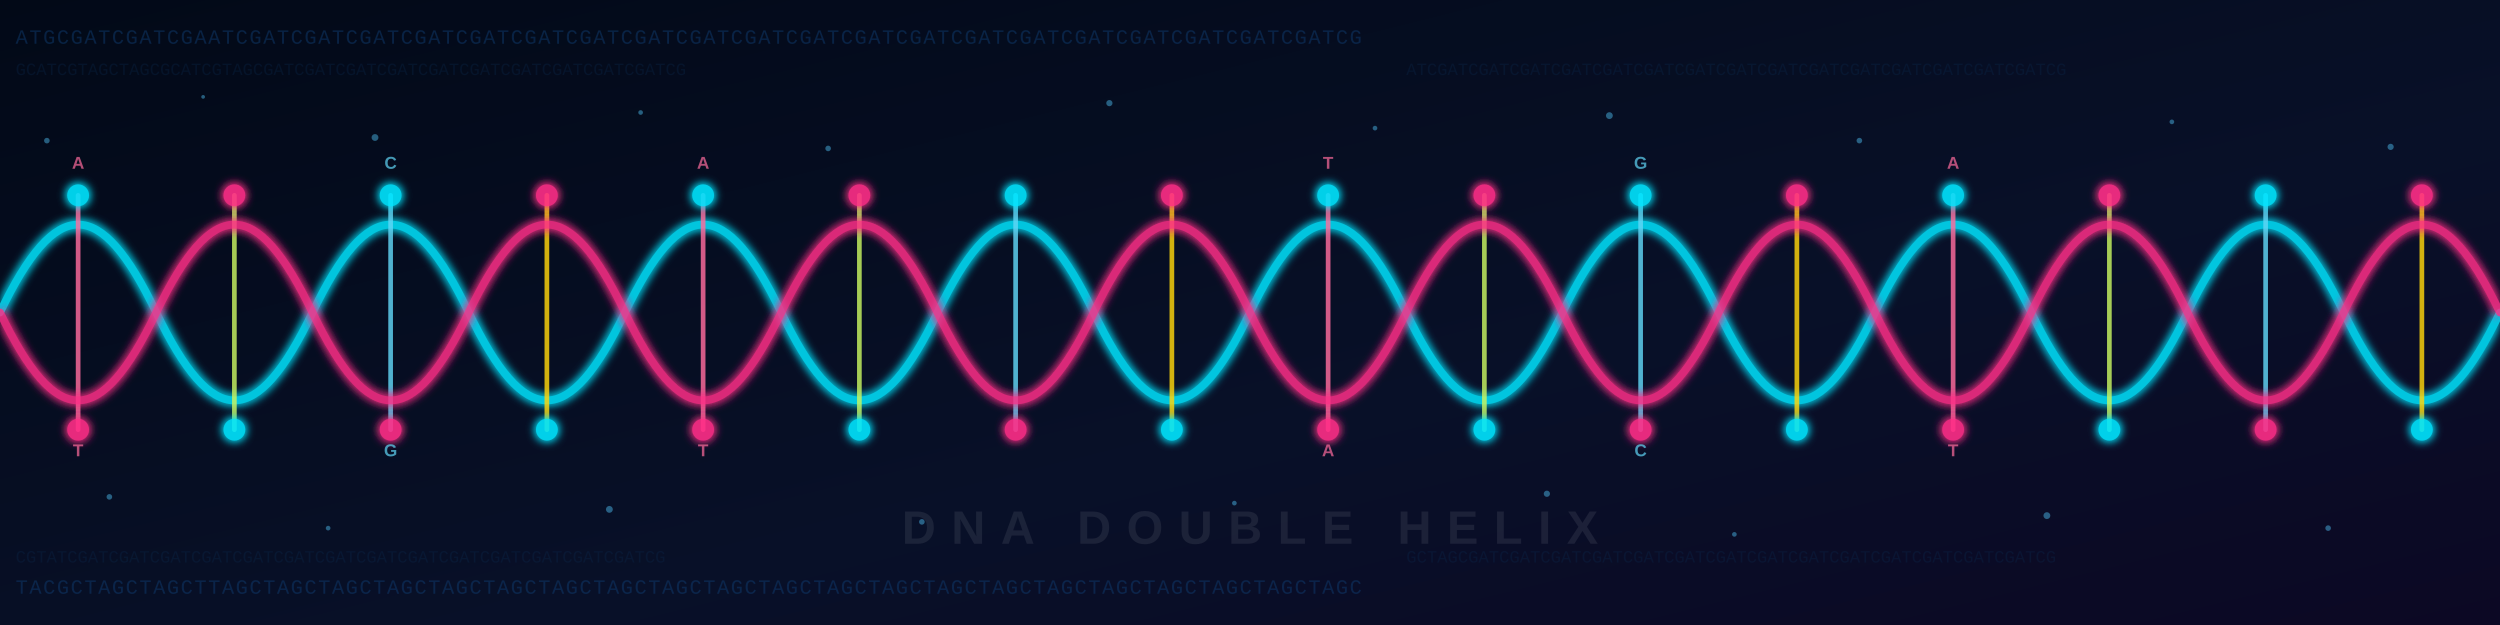
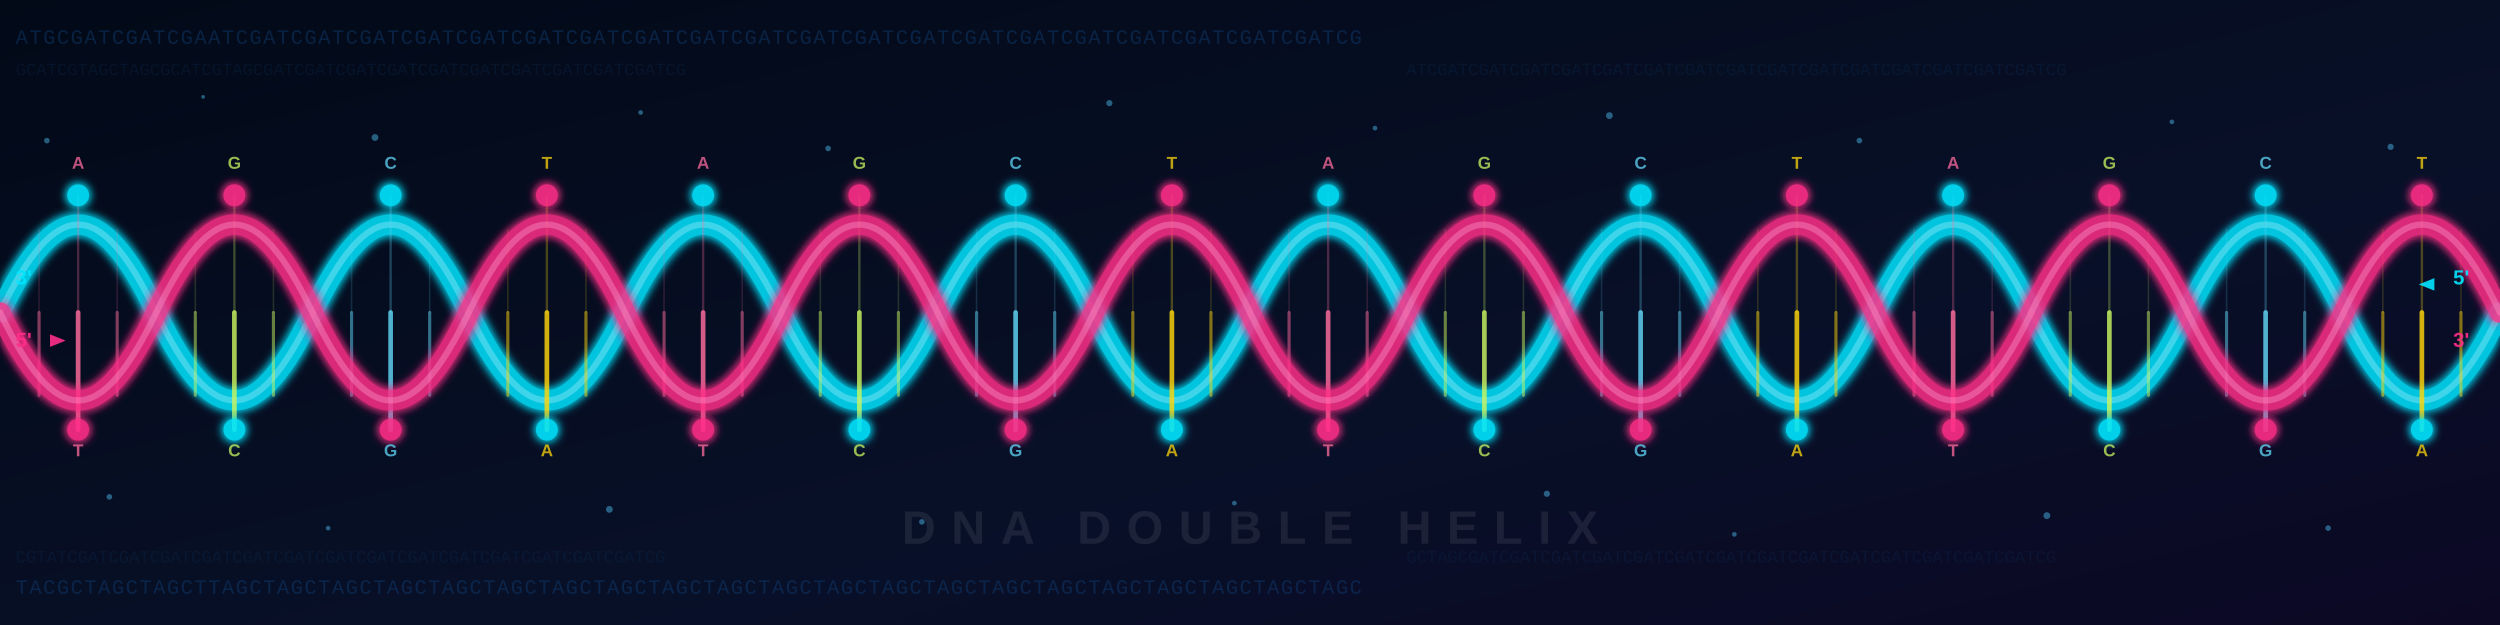
<svg xmlns="http://www.w3.org/2000/svg" viewBox="0 0 1600 400" preserveAspectRatio="xMidYMid slice">
  <defs>
    <linearGradient id="bg" x1="0" y1="0" x2="1" y2="1">
      <stop offset="0%" stop-color="#020917" />
      <stop offset="60%" stop-color="#081028" />
      <stop offset="100%" stop-color="#0c0824" />
    </linearGradient>
    <filter id="glow" x="-30%" y="-30%" width="160%" height="160%">
      <feGaussianBlur in="SourceGraphic" stdDeviation="3" result="b" />
      <feMerge>
        <feMergeNode in="b" />
        <feMergeNode in="b" />
        <feMergeNode in="SourceGraphic" />
      </feMerge>
    </filter>
    <filter id="glowStrong" x="-50%" y="-50%" width="200%" height="200%">
      <feGaussianBlur in="SourceGraphic" stdDeviation="5" result="b" />
      <feMerge>
        <feMergeNode in="b" />
        <feMergeNode in="b" />
        <feMergeNode in="SourceGraphic" />
      </feMerge>
    </filter>
  </defs>
  <rect width="1600" height="400" fill="url(#bg)" />
  <text font-family="'Courier New',monospace" font-size="13" fill="#0d3a6e" opacity="0.5" letter-spacing="1">
    <tspan x="10" y="28">ATGCGATCGATCGAATCGATCGATCGATCGATCGATCGATCGATCGATCGATCGATCGATCGATCGATCGATCGATCGATCGATCGATCGATCGATCG</tspan>
    <tspan x="10" y="380">TACGCTAGCTAGCTTAGCTAGCTAGCTAGCTAGCTAGCTAGCTAGCTAGCTAGCTAGCTAGCTAGCTAGCTAGCTAGCTAGCTAGCTAGCTAGCTAGC</tspan>
  </text>
  <text font-family="'Courier New',monospace" font-size="11" fill="#0a2a50" opacity="0.3">
    <tspan x="10" y="48">GCATCGTAGCTAGCGCATCGTAGCGATCGATCGATCGATCGATCGATCGATCGATCGATCGATCG</tspan>
    <tspan x="900" y="48">ATCGATCGATCGATCGATCGATCGATCGATCGATCGATCGATCGATCGATCGATCGATCGATCG</tspan>
    <tspan x="10" y="360">CGTATCGATCGATCGATCGATCGATCGATCGATCGATCGATCGATCGATCGATCGATCGATCG</tspan>
    <tspan x="900" y="360">GCTAGCGATCGATCGATCGATCGATCGATCGATCGATCGATCGATCGATCGATCGATCGATCG</tspan>
  </text>
  <g fill="#4fc3f7" opacity="0.45">
    <circle cx="30" cy="90" r="1.8" />
    <circle cx="130" cy="62" r="1.2" />
    <circle cx="240" cy="88" r="2.2" />
    <circle cx="410" cy="72" r="1.5" />
    <circle cx="530" cy="95" r="1.8" />
    <circle cx="710" cy="66" r="2" />
    <circle cx="880" cy="82" r="1.5" />
    <circle cx="1030" cy="74" r="2.2" />
    <circle cx="1190" cy="90" r="1.8" />
    <circle cx="1390" cy="78" r="1.5" />
    <circle cx="1530" cy="94" r="2" />
    <circle cx="70" cy="318" r="1.8" />
    <circle cx="210" cy="338" r="1.5" />
    <circle cx="390" cy="326" r="2.2" />
    <circle cx="590" cy="334" r="1.8" />
    <circle cx="790" cy="322" r="1.5" />
    <circle cx="990" cy="316" r="2" />
    <circle cx="1110" cy="342" r="1.5" />
    <circle cx="1310" cy="330" r="2.2" />
    <circle cx="1490" cy="338" r="1.8" />
  </g>
-   <path d="M 0,200 C 36,125 64,125 100,200 C 136,275 164,275 200,200            C 236,125 264,125 300,200 C 336,275 364,275 400,200            C 436,125 464,125 500,200 C 536,275 564,275 600,200            C 636,125 664,125 700,200 C 736,275 764,275 800,200            C 836,125 864,125 900,200 C 936,275 964,275 1000,200            C 1036,125 1064,125 1100,200 C 1136,275 1164,275 1200,200            C 1236,125 1264,125 1300,200 C 1336,275 1364,275 1400,200            C 1436,125 1464,125 1500,200 C 1536,275 1564,275 1600,200" stroke="#00e5ff" stroke-width="5" fill="none" stroke-linecap="round" filter="url(#glow)" opacity="0.85" />
+   <path d="M 0,200 C 36,125 64,125 100,200 C 136,275 164,275 200,200            C 236,125 264,125 300,200 C 336,275 364,275 400,200            C 436,125 464,125 500,200 C 536,275 564,275 600,200            C 636,125 664,125 700,200 C 736,275 764,275 800,200            C 836,125 864,125 900,200 C 936,275 964,275 1000,200            C 1036,125 1064,125 1100,200 C 1136,275 1164,275 1200,200            C 1236,125 1264,125 1300,200 C 1336,275 1364,275 1400,200            C 1436,125 1464,125 1500,200 C 1536,275 1564,275 1600,200" stroke="#00e5ff" stroke-width="13" fill="none" stroke-linecap="round" filter="url(#glow)" opacity="0.85" />
+   <path d="M 0,200 C 36,125 64,125 100,200 C 136,275 164,275 200,200            C 236,125 264,125 300,200 C 336,275 364,275 400,200            C 436,125 464,125 500,200 C 536,275 564,275 600,200            C 636,125 664,125 700,200 C 736,275 764,275 800,200            C 836,125 864,125 900,200 C 936,275 964,275 1000,200            C 1036,125 1064,125 1100,200 C 1136,275 1164,275 1200,200            C 1236,125 1264,125 1300,200 C 1336,275 1364,275 1400,200            C 1436,125 1464,125 1500,200 C 1536,275 1564,275 1600,200" stroke="#a0efff" stroke-width="4" fill="none" stroke-linecap="round" opacity="0.38" />
+   <g stroke-width="1.5" stroke-linecap="round" opacity="0.28">
+     <line x1="50" y1="125" x2="50" y2="200" stroke="#ff6b9d" />
+     <line x1="150" y1="125" x2="150" y2="200" stroke="#c8f560" />
+     <line x1="250" y1="125" x2="250" y2="200" stroke="#60d5f5" />
+     <line x1="350" y1="125" x2="350" y2="200" stroke="#ffd60a" />
+     <line x1="450" y1="125" x2="450" y2="200" stroke="#ff6b9d" />
+     <line x1="550" y1="125" x2="550" y2="200" stroke="#c8f560" />
+     <line x1="650" y1="125" x2="650" y2="200" stroke="#60d5f5" />
+     <line x1="750" y1="125" x2="750" y2="200" stroke="#ffd60a" />
+     <line x1="850" y1="125" x2="850" y2="200" stroke="#ff6b9d" />
+     <line x1="950" y1="125" x2="950" y2="200" stroke="#c8f560" />
+     <line x1="1050" y1="125" x2="1050" y2="200" stroke="#60d5f5" />
+     <line x1="1150" y1="125" x2="1150" y2="200" stroke="#ffd60a" />
+     <line x1="1250" y1="125" x2="1250" y2="200" stroke="#ff6b9d" />
+     <line x1="1350" y1="125" x2="1350" y2="200" stroke="#c8f560" />
+     <line x1="1450" y1="125" x2="1450" y2="200" stroke="#60d5f5" />
+     <line x1="1550" y1="125" x2="1550" y2="200" stroke="#ffd60a" />
+   </g>
+   <g stroke-width="1" stroke-linecap="round" opacity="0.16">
+     <line x1="25" y1="147" x2="25" y2="200" stroke="#ff6b9d" />
+     <line x1="75" y1="147" x2="75" y2="200" stroke="#ff6b9d" />
+     <line x1="125" y1="147" x2="125" y2="200" stroke="#c8f560" />
+     <line x1="175" y1="147" x2="175" y2="200" stroke="#c8f560" />
+     <line x1="225" y1="147" x2="225" y2="200" stroke="#60d5f5" />
+     <line x1="275" y1="147" x2="275" y2="200" stroke="#60d5f5" />
+     <line x1="325" y1="147" x2="325" y2="200" stroke="#ffd60a" />
+     <line x1="375" y1="147" x2="375" y2="200" stroke="#ffd60a" />
+     <line x1="425" y1="147" x2="425" y2="200" stroke="#ff6b9d" />
+     <line x1="475" y1="147" x2="475" y2="200" stroke="#ff6b9d" />
+     <line x1="525" y1="147" x2="525" y2="200" stroke="#c8f560" />
+     <line x1="575" y1="147" x2="575" y2="200" stroke="#c8f560" />
+     <line x1="625" y1="147" x2="625" y2="200" stroke="#60d5f5" />
+     <line x1="675" y1="147" x2="675" y2="200" stroke="#60d5f5" />
+     <line x1="725" y1="147" x2="725" y2="200" stroke="#ffd60a" />
+     <line x1="775" y1="147" x2="775" y2="200" stroke="#ffd60a" />
+     <line x1="825" y1="147" x2="825" y2="200" stroke="#ff6b9d" />
+     <line x1="875" y1="147" x2="875" y2="200" stroke="#ff6b9d" />
+     <line x1="925" y1="147" x2="925" y2="200" stroke="#c8f560" />
+     <line x1="975" y1="147" x2="975" y2="200" stroke="#c8f560" />
+     <line x1="1025" y1="147" x2="1025" y2="200" stroke="#60d5f5" />
+     <line x1="1075" y1="147" x2="1075" y2="200" stroke="#60d5f5" />
+     <line x1="1125" y1="147" x2="1125" y2="200" stroke="#ffd60a" />
+     <line x1="1175" y1="147" x2="1175" y2="200" stroke="#ffd60a" />
+     <line x1="1225" y1="147" x2="1225" y2="200" stroke="#ff6b9d" />
+     <line x1="1275" y1="147" x2="1275" y2="200" stroke="#ff6b9d" />
+     <line x1="1325" y1="147" x2="1325" y2="200" stroke="#c8f560" />
+     <line x1="1375" y1="147" x2="1375" y2="200" stroke="#c8f560" />
+     <line x1="1425" y1="147" x2="1425" y2="200" stroke="#60d5f5" />
+     <line x1="1475" y1="147" x2="1475" y2="200" stroke="#60d5f5" />
+     <line x1="1525" y1="147" x2="1525" y2="200" stroke="#ffd60a" />
+     <line x1="1575" y1="147" x2="1575" y2="200" stroke="#ffd60a" />
+   </g>
  <g stroke-width="3" stroke-linecap="round" opacity="0.82">
-     <line x1="50" y1="125" x2="50" y2="275" stroke="#ff6b9d" />
-     <line x1="150" y1="125" x2="150" y2="275" stroke="#c8f560" />
-     <line x1="250" y1="125" x2="250" y2="275" stroke="#60d5f5" />
-     <line x1="350" y1="125" x2="350" y2="275" stroke="#ffd60a" />
-     <line x1="450" y1="125" x2="450" y2="275" stroke="#ff6b9d" />
-     <line x1="550" y1="125" x2="550" y2="275" stroke="#c8f560" />
-     <line x1="650" y1="125" x2="650" y2="275" stroke="#60d5f5" />
-     <line x1="750" y1="125" x2="750" y2="275" stroke="#ffd60a" />
-     <line x1="850" y1="125" x2="850" y2="275" stroke="#ff6b9d" />
-     <line x1="950" y1="125" x2="950" y2="275" stroke="#c8f560" />
-     <line x1="1050" y1="125" x2="1050" y2="275" stroke="#60d5f5" />
-     <line x1="1150" y1="125" x2="1150" y2="275" stroke="#ffd60a" />
-     <line x1="1250" y1="125" x2="1250" y2="275" stroke="#ff6b9d" />
-     <line x1="1350" y1="125" x2="1350" y2="275" stroke="#c8f560" />
-     <line x1="1450" y1="125" x2="1450" y2="275" stroke="#60d5f5" />
-     <line x1="1550" y1="125" x2="1550" y2="275" stroke="#ffd60a" />
+     <line x1="50" y1="200" x2="50" y2="275" stroke="#ff6b9d" />
+     <line x1="150" y1="200" x2="150" y2="275" stroke="#c8f560" />
+     <line x1="250" y1="200" x2="250" y2="275" stroke="#60d5f5" />
+     <line x1="350" y1="200" x2="350" y2="275" stroke="#ffd60a" />
+     <line x1="450" y1="200" x2="450" y2="275" stroke="#ff6b9d" />
+     <line x1="550" y1="200" x2="550" y2="275" stroke="#c8f560" />
+     <line x1="650" y1="200" x2="650" y2="275" stroke="#60d5f5" />
+     <line x1="750" y1="200" x2="750" y2="275" stroke="#ffd60a" />
+     <line x1="850" y1="200" x2="850" y2="275" stroke="#ff6b9d" />
+     <line x1="950" y1="200" x2="950" y2="275" stroke="#c8f560" />
+     <line x1="1050" y1="200" x2="1050" y2="275" stroke="#60d5f5" />
+     <line x1="1150" y1="200" x2="1150" y2="275" stroke="#ffd60a" />
+     <line x1="1250" y1="200" x2="1250" y2="275" stroke="#ff6b9d" />
+     <line x1="1350" y1="200" x2="1350" y2="275" stroke="#c8f560" />
+     <line x1="1450" y1="200" x2="1450" y2="275" stroke="#60d5f5" />
+     <line x1="1550" y1="200" x2="1550" y2="275" stroke="#ffd60a" />
+   </g>
+   <g stroke-width="2" stroke-linecap="round" opacity="0.5">
+     <line x1="25" y1="200" x2="25" y2="253" stroke="#ff6b9d" />
+     <line x1="75" y1="200" x2="75" y2="253" stroke="#ff6b9d" />
+     <line x1="125" y1="200" x2="125" y2="253" stroke="#c8f560" />
+     <line x1="175" y1="200" x2="175" y2="253" stroke="#c8f560" />
+     <line x1="225" y1="200" x2="225" y2="253" stroke="#60d5f5" />
+     <line x1="275" y1="200" x2="275" y2="253" stroke="#60d5f5" />
+     <line x1="325" y1="200" x2="325" y2="253" stroke="#ffd60a" />
+     <line x1="375" y1="200" x2="375" y2="253" stroke="#ffd60a" />
+     <line x1="425" y1="200" x2="425" y2="253" stroke="#ff6b9d" />
+     <line x1="475" y1="200" x2="475" y2="253" stroke="#ff6b9d" />
+     <line x1="525" y1="200" x2="525" y2="253" stroke="#c8f560" />
+     <line x1="575" y1="200" x2="575" y2="253" stroke="#c8f560" />
+     <line x1="625" y1="200" x2="625" y2="253" stroke="#60d5f5" />
+     <line x1="675" y1="200" x2="675" y2="253" stroke="#60d5f5" />
+     <line x1="725" y1="200" x2="725" y2="253" stroke="#ffd60a" />
+     <line x1="775" y1="200" x2="775" y2="253" stroke="#ffd60a" />
+     <line x1="825" y1="200" x2="825" y2="253" stroke="#ff6b9d" />
+     <line x1="875" y1="200" x2="875" y2="253" stroke="#ff6b9d" />
+     <line x1="925" y1="200" x2="925" y2="253" stroke="#c8f560" />
+     <line x1="975" y1="200" x2="975" y2="253" stroke="#c8f560" />
+     <line x1="1025" y1="200" x2="1025" y2="253" stroke="#60d5f5" />
+     <line x1="1075" y1="200" x2="1075" y2="253" stroke="#60d5f5" />
+     <line x1="1125" y1="200" x2="1125" y2="253" stroke="#ffd60a" />
+     <line x1="1175" y1="200" x2="1175" y2="253" stroke="#ffd60a" />
+     <line x1="1225" y1="200" x2="1225" y2="253" stroke="#ff6b9d" />
+     <line x1="1275" y1="200" x2="1275" y2="253" stroke="#ff6b9d" />
+     <line x1="1325" y1="200" x2="1325" y2="253" stroke="#c8f560" />
+     <line x1="1375" y1="200" x2="1375" y2="253" stroke="#c8f560" />
+     <line x1="1425" y1="200" x2="1425" y2="253" stroke="#60d5f5" />
+     <line x1="1475" y1="200" x2="1475" y2="253" stroke="#60d5f5" />
+     <line x1="1525" y1="200" x2="1525" y2="253" stroke="#ffd60a" />
+     <line x1="1575" y1="200" x2="1575" y2="253" stroke="#ffd60a" />
  </g>
  <g fill="#00e5ff" opacity="0.9" filter="url(#glow)">
    <circle cx="50" cy="125" r="7" />
    <circle cx="150" cy="275" r="7" />
    <circle cx="250" cy="125" r="7" />
    <circle cx="350" cy="275" r="7" />
    <circle cx="450" cy="125" r="7" />
    <circle cx="550" cy="275" r="7" />
    <circle cx="650" cy="125" r="7" />
    <circle cx="750" cy="275" r="7" />
    <circle cx="850" cy="125" r="7" />
    <circle cx="950" cy="275" r="7" />
    <circle cx="1050" cy="125" r="7" />
    <circle cx="1150" cy="275" r="7" />
    <circle cx="1250" cy="125" r="7" />
    <circle cx="1350" cy="275" r="7" />
    <circle cx="1450" cy="125" r="7" />
    <circle cx="1550" cy="275" r="7" />
  </g>
  <g fill="#ff2d87" opacity="0.9" filter="url(#glow)">
    <circle cx="50" cy="275" r="7" />
    <circle cx="150" cy="125" r="7" />
    <circle cx="250" cy="275" r="7" />
    <circle cx="350" cy="125" r="7" />
    <circle cx="450" cy="275" r="7" />
    <circle cx="550" cy="125" r="7" />
    <circle cx="650" cy="275" r="7" />
    <circle cx="750" cy="125" r="7" />
    <circle cx="850" cy="275" r="7" />
    <circle cx="950" cy="125" r="7" />
    <circle cx="1050" cy="275" r="7" />
    <circle cx="1150" cy="125" r="7" />
    <circle cx="1250" cy="275" r="7" />
    <circle cx="1350" cy="125" r="7" />
    <circle cx="1450" cy="275" r="7" />
    <circle cx="1550" cy="125" r="7" />
  </g>
-   <path d="M 0,200 C 36,275 64,275 100,200 C 136,125 164,125 200,200            C 236,275 264,275 300,200 C 336,125 364,125 400,200            C 436,275 464,275 500,200 C 536,125 564,125 600,200            C 636,275 664,275 700,200 C 736,125 764,125 800,200            C 836,275 864,275 900,200 C 936,125 964,125 1000,200            C 1036,275 1064,275 1100,200 C 1136,125 1164,125 1200,200            C 1236,275 1264,275 1300,200 C 1336,125 1364,125 1400,200            C 1436,275 1464,275 1500,200 C 1536,125 1564,125 1600,200" stroke="#ff2d87" stroke-width="5" fill="none" stroke-linecap="round" filter="url(#glow)" opacity="0.85" />
+   <path d="M 0,200 C 36,275 64,275 100,200 C 136,125 164,125 200,200            C 236,275 264,275 300,200 C 336,125 364,125 400,200            C 436,275 464,275 500,200 C 536,125 564,125 600,200            C 636,275 664,275 700,200 C 736,125 764,125 800,200            C 836,275 864,275 900,200 C 936,125 964,125 1000,200            C 1036,275 1064,275 1100,200 C 1136,125 1164,125 1200,200            C 1236,275 1264,275 1300,200 C 1336,125 1364,125 1400,200            C 1436,275 1464,275 1500,200 C 1536,125 1564,125 1600,200" stroke="#ff2d87" stroke-width="13" fill="none" stroke-linecap="round" filter="url(#glow)" opacity="0.85" />
+   <path d="M 0,200 C 36,275 64,275 100,200 C 136,125 164,125 200,200            C 236,275 264,275 300,200 C 336,125 364,125 400,200            C 436,275 464,275 500,200 C 536,125 564,125 600,200            C 636,275 664,275 700,200 C 736,125 764,125 800,200            C 836,275 864,275 900,200 C 936,125 964,125 1000,200            C 1036,275 1064,275 1100,200 C 1136,125 1164,125 1200,200            C 1236,275 1264,275 1300,200 C 1336,125 1364,125 1400,200            C 1436,275 1464,275 1500,200 C 1536,125 1564,125 1600,200" stroke="#ff9fcc" stroke-width="4" fill="none" stroke-linecap="round" opacity="0.38" />
+   <g font-family="Arial,sans-serif" font-size="13" font-weight="bold">
+     <text x="10" y="222" fill="#ff2d87" opacity="0.9">5'</text>
+     <polygon points="32,222 32,214 42,218" fill="#ff2d87" opacity="0.9" />
+     <text x="1570" y="222" fill="#ff2d87" opacity="0.9">3'</text>
+     <text x="10" y="182" fill="#00e5ff" opacity="0.9">3'</text>
+     <text x="1570" y="182" fill="#00e5ff" opacity="0.9">5'</text>
+     <polygon points="1558,178 1558,186 1548,182" fill="#00e5ff" opacity="0.9" />
+   </g>
  <text x="800" y="348" text-anchor="middle" font-family="Arial,sans-serif" font-size="30" font-weight="bold" fill="#ffffff" opacity="0.08" letter-spacing="10">DNA DOUBLE HELIX</text>
-   <g font-family="Arial,sans-serif" font-size="11" font-weight="bold" text-anchor="middle">
-     <text x="50" y="108" fill="#ff6b9d" opacity="0.7">A</text>
-     <text x="50" y="292" fill="#ff6b9d" opacity="0.7">T</text>
-     <text x="250" y="108" fill="#60d5f5" opacity="0.7">C</text>
-     <text x="250" y="292" fill="#60d5f5" opacity="0.7">G</text>
-     <text x="450" y="108" fill="#ff6b9d" opacity="0.7">A</text>
-     <text x="450" y="292" fill="#ff6b9d" opacity="0.7">T</text>
-     <text x="850" y="108" fill="#ff6b9d" opacity="0.7">T</text>
-     <text x="850" y="292" fill="#ff6b9d" opacity="0.7">A</text>
-     <text x="1050" y="108" fill="#60d5f5" opacity="0.7">G</text>
-     <text x="1050" y="292" fill="#60d5f5" opacity="0.7">C</text>
-     <text x="1250" y="108" fill="#ff6b9d" opacity="0.7">A</text>
-     <text x="1250" y="292" fill="#ff6b9d" opacity="0.7">T</text>
+   <g font-family="Arial,sans-serif" font-size="11" font-weight="bold" text-anchor="middle" opacity="0.75">
+     <text x="50" y="108" fill="#ff6b9d">A</text>
+     <text x="50" y="292" fill="#ff6b9d">T</text>
+     <text x="150" y="108" fill="#c8f560">G</text>
+     <text x="150" y="292" fill="#c8f560">C</text>
+     <text x="250" y="108" fill="#60d5f5">C</text>
+     <text x="250" y="292" fill="#60d5f5">G</text>
+     <text x="350" y="108" fill="#ffd60a">T</text>
+     <text x="350" y="292" fill="#ffd60a">A</text>
+     <text x="450" y="108" fill="#ff6b9d">A</text>
+     <text x="450" y="292" fill="#ff6b9d">T</text>
+     <text x="550" y="108" fill="#c8f560">G</text>
+     <text x="550" y="292" fill="#c8f560">C</text>
+     <text x="650" y="108" fill="#60d5f5">C</text>
+     <text x="650" y="292" fill="#60d5f5">G</text>
+     <text x="750" y="108" fill="#ffd60a">T</text>
+     <text x="750" y="292" fill="#ffd60a">A</text>
+     <text x="850" y="108" fill="#ff6b9d">A</text>
+     <text x="850" y="292" fill="#ff6b9d">T</text>
+     <text x="950" y="108" fill="#c8f560">G</text>
+     <text x="950" y="292" fill="#c8f560">C</text>
+     <text x="1050" y="108" fill="#60d5f5">C</text>
+     <text x="1050" y="292" fill="#60d5f5">G</text>
+     <text x="1150" y="108" fill="#ffd60a">T</text>
+     <text x="1150" y="292" fill="#ffd60a">A</text>
+     <text x="1250" y="108" fill="#ff6b9d">A</text>
+     <text x="1250" y="292" fill="#ff6b9d">T</text>
+     <text x="1350" y="108" fill="#c8f560">G</text>
+     <text x="1350" y="292" fill="#c8f560">C</text>
+     <text x="1450" y="108" fill="#60d5f5">C</text>
+     <text x="1450" y="292" fill="#60d5f5">G</text>
+     <text x="1550" y="108" fill="#ffd60a">T</text>
+     <text x="1550" y="292" fill="#ffd60a">A</text>
  </g>
</svg>
